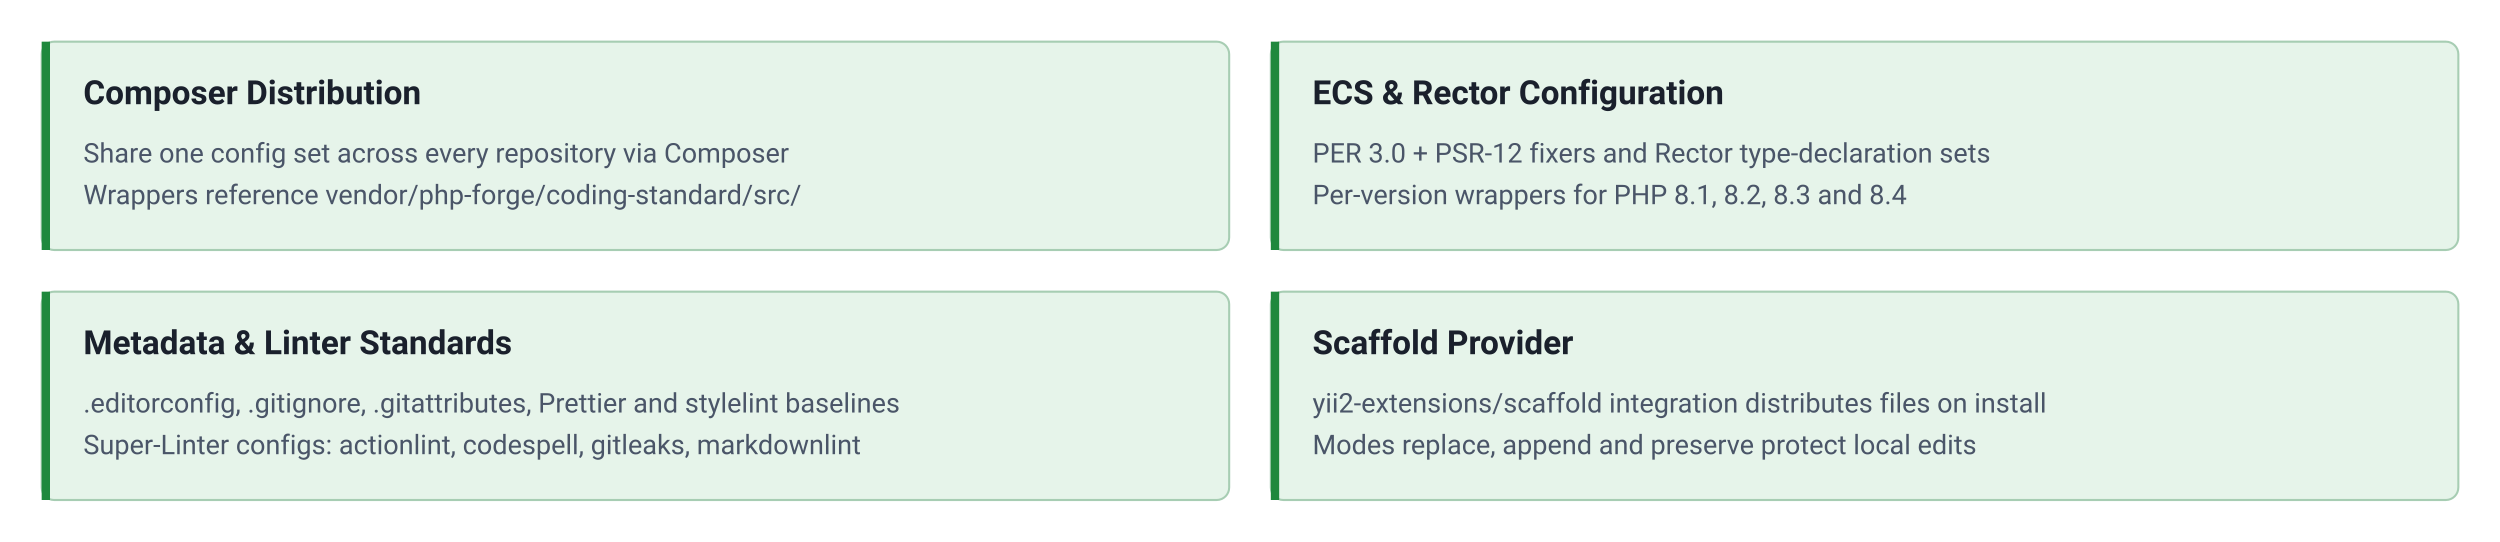
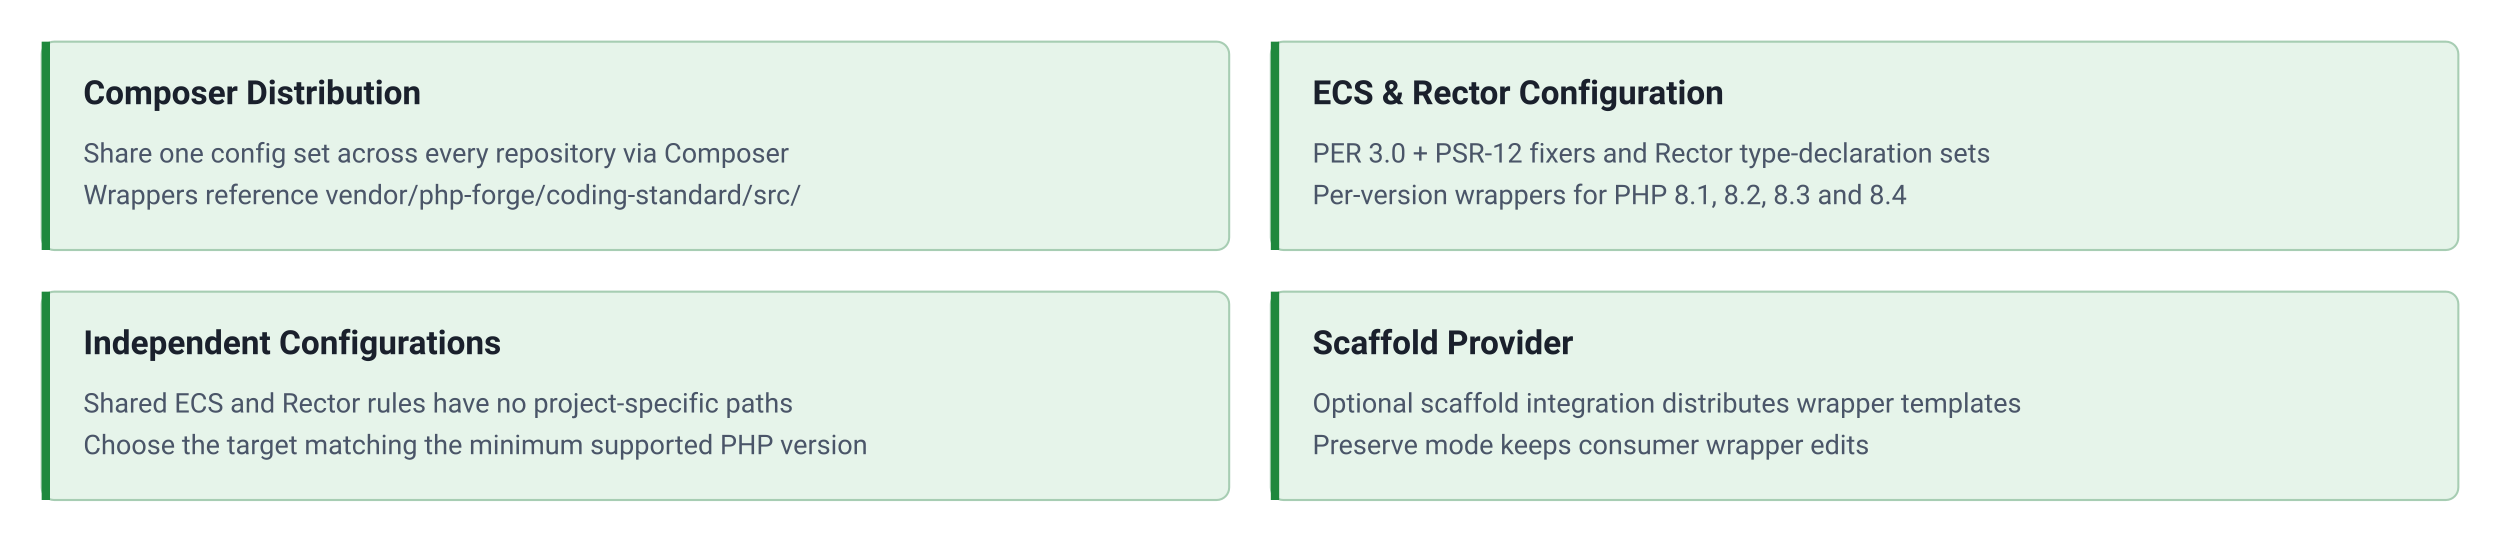
<svg xmlns="http://www.w3.org/2000/svg" viewBox="0 0 1200 260" width="100%" height="240">
  <style>
        text { font-family: -apple-system, BlinkMacSystemFont, "Segoe UI", Roboto, Helvetica, Arial, sans-serif; }
        .box-bg { fill: #e6f4ea; stroke: #a7cdb3; stroke-width: 1; }
        .title { font-weight: 700; font-size: 16px; fill: #1a202c; }
        .content { font-size: 13px; fill: #4a5568; }
    </style>
  <g>
    <rect class="box-bg" x="20" y="20" width="570" height="100" rx="6" />
    <rect x="20" y="20" width="4" height="100" fill="#1f883d" />
    <text class="title" x="40" y="50">Composer Distribution</text>
    <text class="content" x="40" y="78">Share one config set across every repository via Composer</text>
    <text class="content" x="40" y="98">Wrappers reference vendor/php-forge/coding-standard/src/</text>
  </g>
  <g>
    <rect class="box-bg" x="610" y="20" width="570" height="100" rx="6" />
    <rect x="610" y="20" width="4" height="100" fill="#1f883d" />
    <text class="title" x="630" y="50">ECS &amp; Rector Configuration</text>
    <text class="content" x="630" y="78">PER 3.0 + PSR-12 fixers and Rector type-declaration sets</text>
    <text class="content" x="630" y="98">Per-version wrappers for PHP 8.1, 8.2, 8.3 and 8.4</text>
  </g>
  <g>
    <rect class="box-bg" x="20" y="140" width="570" height="100" rx="6" />
    <rect x="20" y="140" width="4" height="100" fill="#1f883d" />
-     <text class="title" x="40" y="170">Metadata &amp; Linter Standards</text>
-     <text class="content" x="40" y="198">.editorconfig, .gitignore, .gitattributes, Prettier and stylelint baselines</text>
-     <text class="content" x="40" y="218">Super-Linter configs: actionlint, codespell, gitleaks, markdownlint</text>
+     <text class="title" x="40" y="170">Independent Configurations</text>
+     <text class="content" x="40" y="198">Shared ECS and Rector rules have no project-specific paths</text>
+     <text class="content" x="40" y="218">Choose the target matching the minimum supported PHP version</text>
  </g>
  <g>
    <rect class="box-bg" x="610" y="140" width="570" height="100" rx="6" />
    <rect x="610" y="140" width="4" height="100" fill="#1f883d" />
    <text class="title" x="630" y="170">Scaffold Provider</text>
-     <text class="content" x="630" y="198">yii2-extensions/scaffold integration distributes files on install</text>
-     <text class="content" x="630" y="218">Modes replace, append and preserve protect local edits</text>
+     <text class="content" x="630" y="198">Optional scaffold integration distributes wrapper templates</text>
+     <text class="content" x="630" y="218">Preserve mode keeps consumer wrapper edits</text>
  </g>
</svg>
